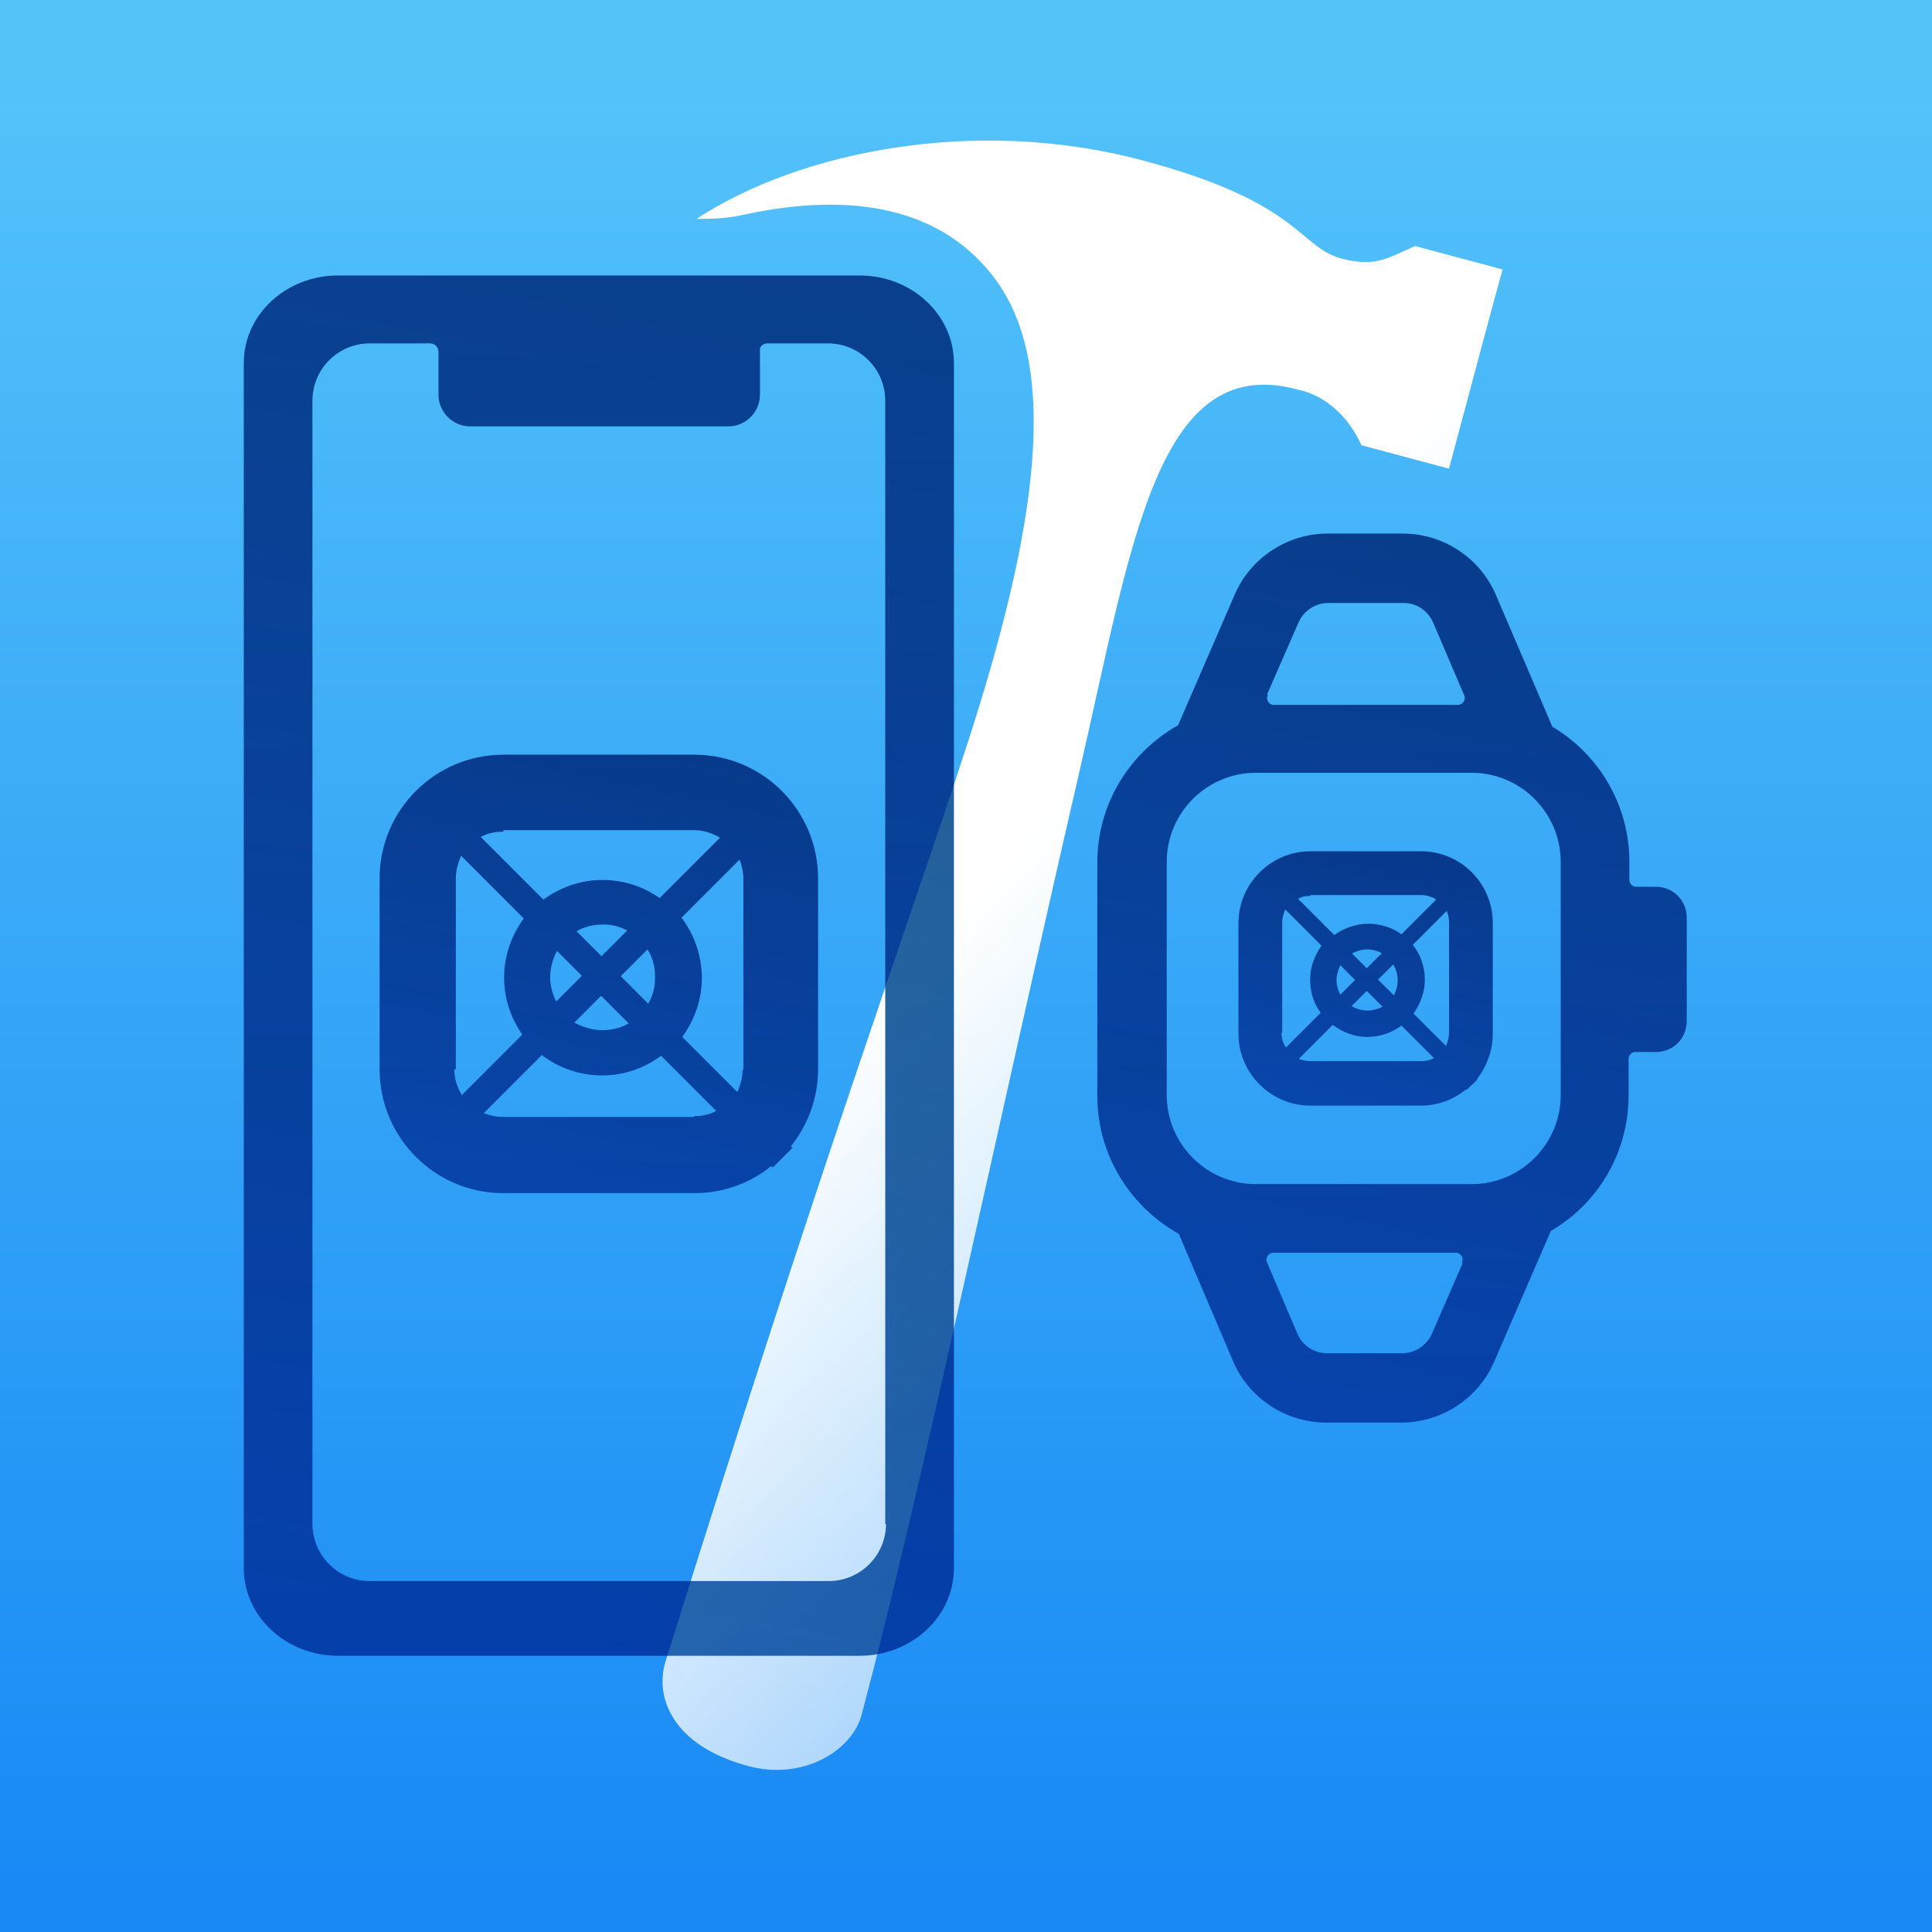
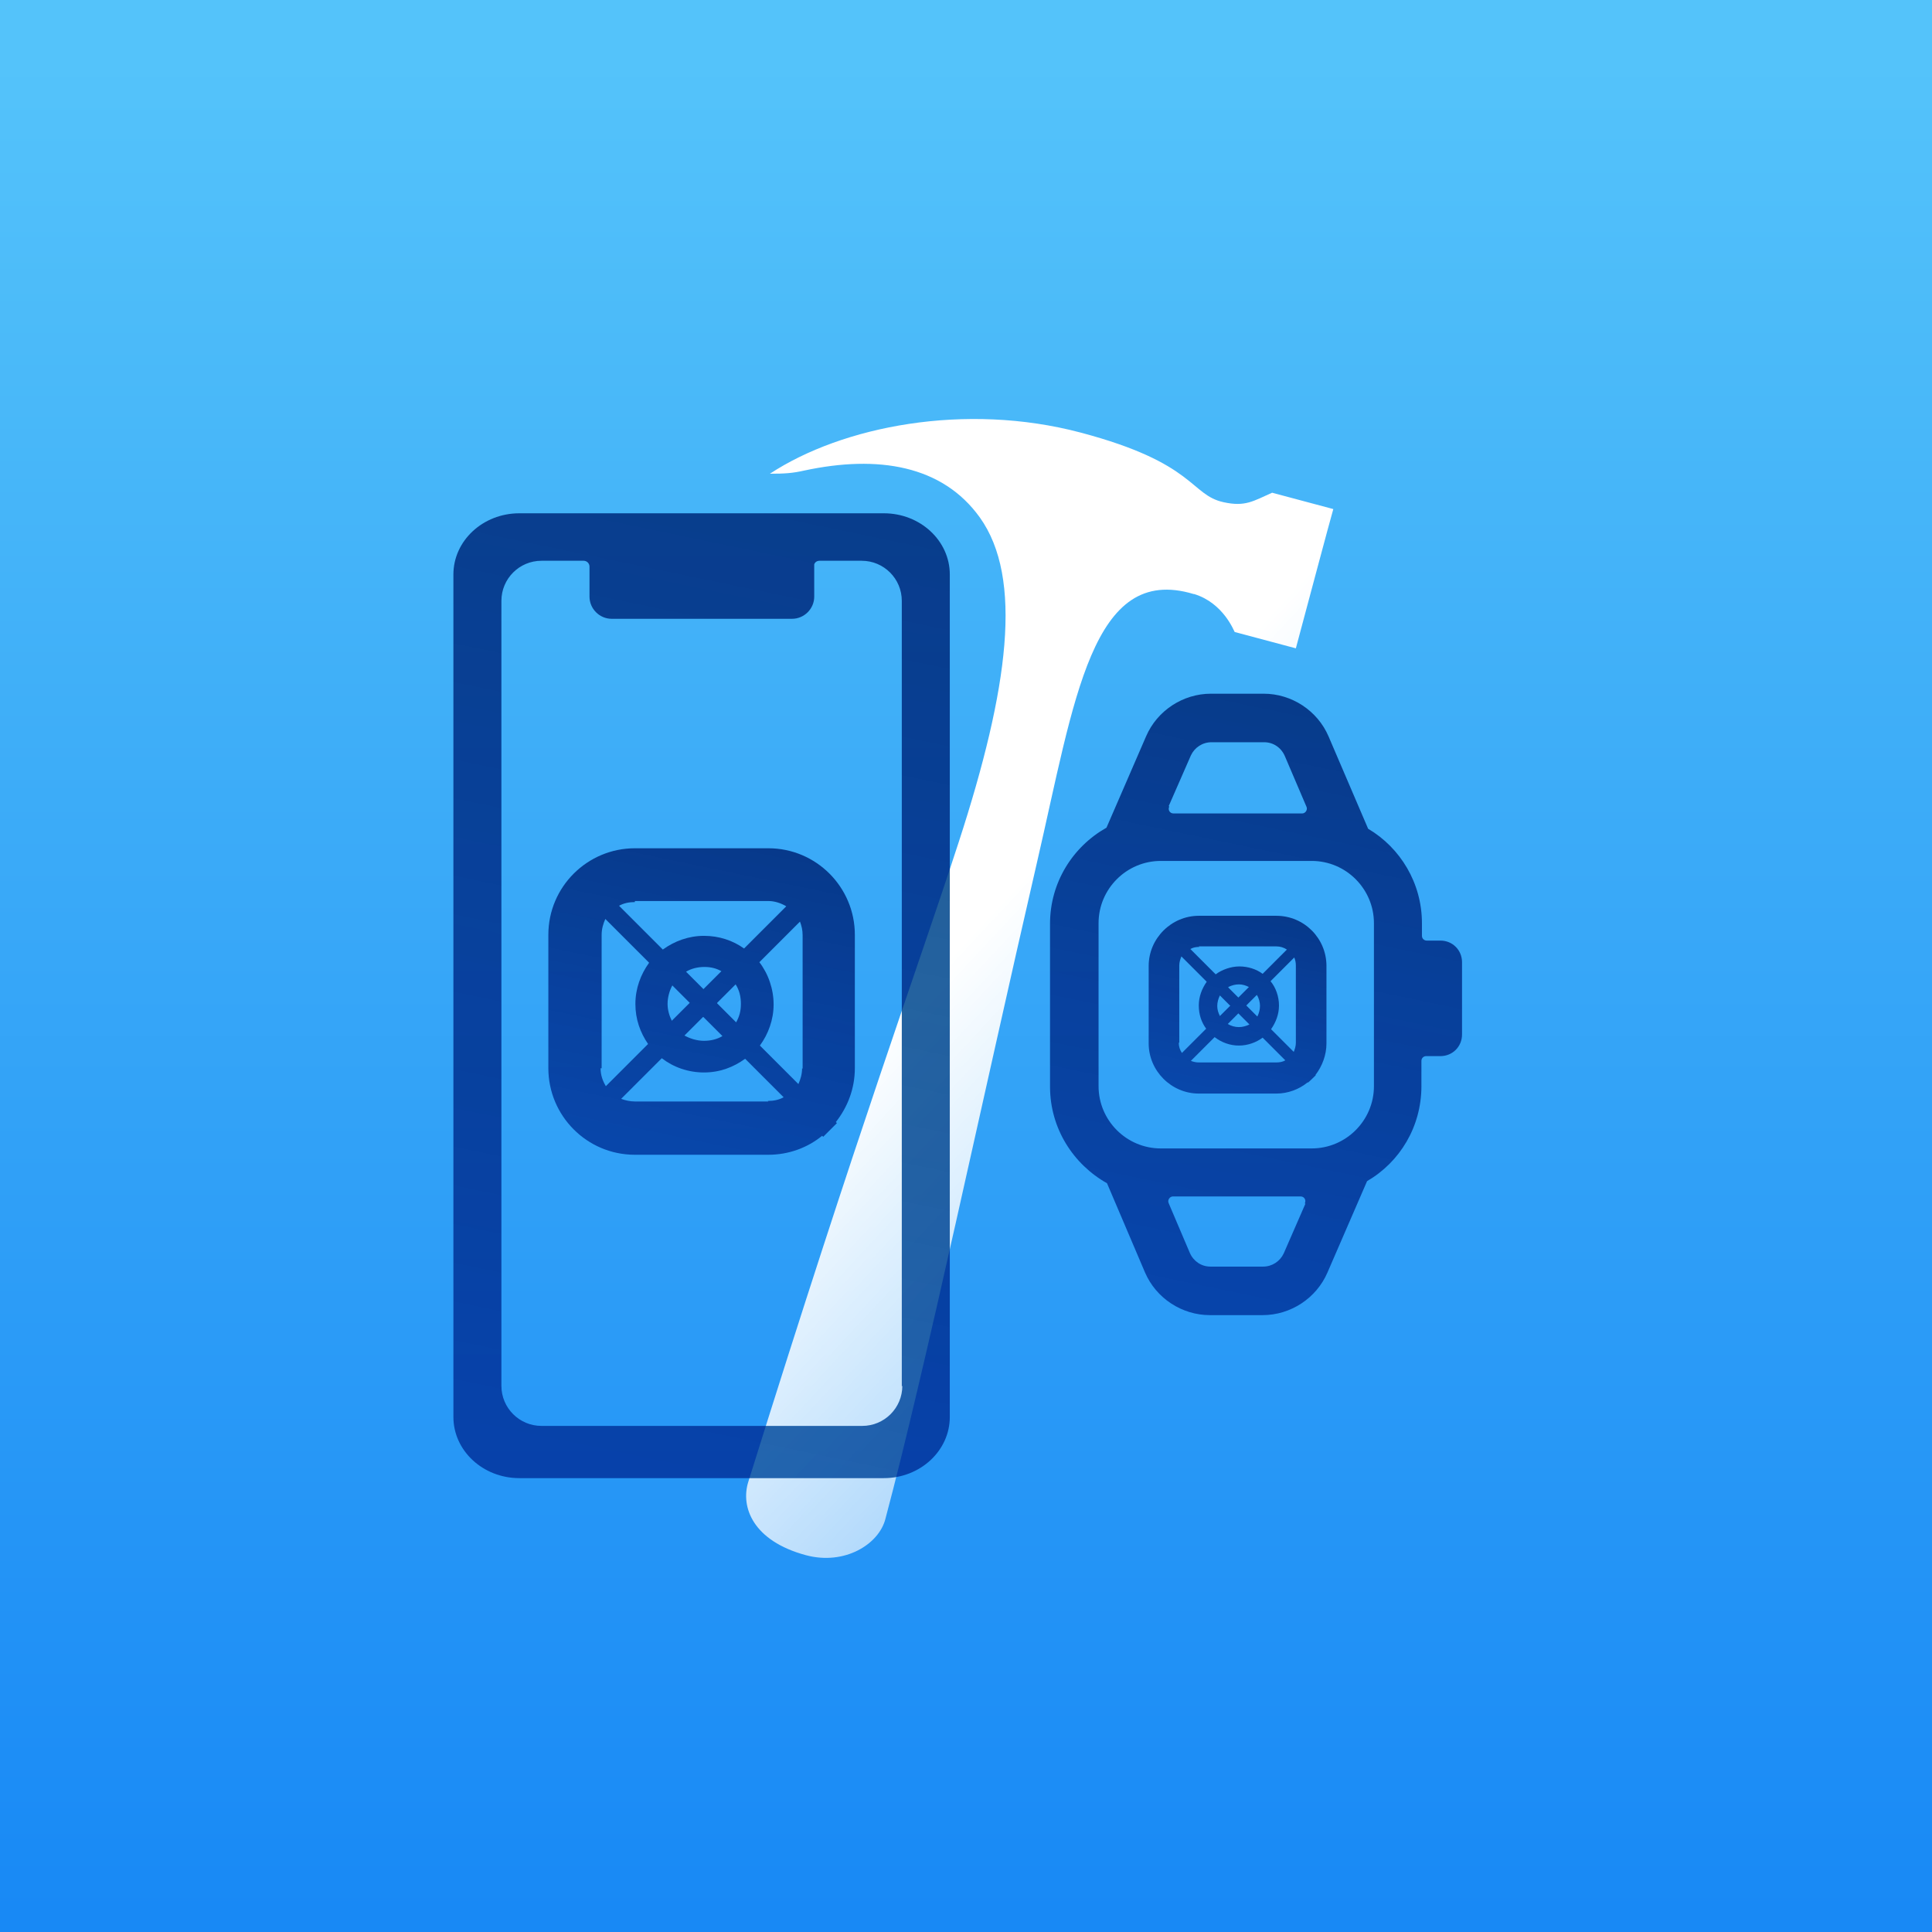
<svg xmlns="http://www.w3.org/2000/svg" xmlns:xlink="http://www.w3.org/1999/xlink" version="1.1" viewBox="0 0 256 256">
  <defs>
    <style>
      .st0 {
        fill: url(#linear-gradient);
      }

      .st1, .st2, .st3, .st4, .st5 {
        isolation: isolate;
      }

      .st2 {
        fill: url(#linear-gradient3);
      }

      .st2, .st3, .st4, .st5 {
        mix-blend-mode: multiply;
      }

      .st3 {
        fill: url(#linear-gradient4);
      }

      .st4 {
        fill: url(#linear-gradient5);
      }

      .st5 {
        fill: url(#linear-gradient2);
      }

      .st6 {
        fill: url(#linear-gradient1);
        fill-rule: evenodd;
      }
    </style>
    <linearGradient id="linear-gradient" x1="-167.8" y1="553.2" x2="-167.8" y2="552.2" gradientTransform="translate(43095 141628.8) scale(256 -256)" gradientUnits="userSpaceOnUse">
      <stop offset="0" stop-color="#54c3fa" />
      <stop offset="1" stop-color="#1586f5" />
    </linearGradient>
    <linearGradient id="linear-gradient1" x1="-166.1" y1="552.9" x2="-165.2" y2="551.9" gradientTransform="translate(-14368.8 121575) rotate(15) scale(104.9 -219)" gradientUnits="userSpaceOnUse">
      <stop offset="0" stop-color="#fff" />
      <stop offset="1" stop-color="#fff" stop-opacity="0" />
    </linearGradient>
    <linearGradient id="linear-gradient2" x1="61.5" y1="214" x2="98.8" y2="34.6" gradientUnits="userSpaceOnUse">
      <stop offset="0" stop-color="#135ea7" stop-opacity=".9" />
      <stop offset="1" stop-color="#1e568f" />
    </linearGradient>
    <linearGradient id="linear-gradient3" x1="172.4" y1="182.5" x2="195.1" y2="73.2" xlink:href="#linear-gradient2" />
    <linearGradient id="linear-gradient4" x1="73.6" y1="156.8" x2="85.6" y2="98.8" xlink:href="#linear-gradient2" />
    <linearGradient id="linear-gradient5" x1="177.6" y1="145.7" x2="184.6" y2="112.1" xlink:href="#linear-gradient2" />
  </defs>
  <g class="st1">
    <g id="Layer_1">
      <rect class="st0" y="0" width="256" height="256" />
-       <path class="st6" d="M172.7,51.8c5.6,1.7,7.6,7.1,7.7,7.2l11.6,3.1c2.2-8.2,6.4-24,7.1-26.4l-11.6-3.1c-3.6,1.6-5.1,2.7-9.2,1.8-6.4-1.4-5.2-7.4-27.1-13.2s-45.2-1.2-58.9,7.8c2.8,0,4.3-.1,6.5-.6,14-3,26.2-1,33.3,8.9,8.2,11.5,5.5,32.3-4,61.5-8.3,25.5-18.5,52.8-39.9,121.3-1.5,4.8.9,11.2,10.9,13.9,7.4,2,13.9-2.1,15.1-6.9,7.6-28.5,18.4-79.7,28.7-124.3,7.2-31.1,10.4-56.8,29.7-51Z" />
-       <g>
-         <path class="st5" d="M113.9,36.5H44.8c-6.9,0-12.5,5.2-12.5,11.6v159.7c0,6.4,5.6,11.6,12.5,11.6h69.1c6.9,0,12.5-5.2,12.5-11.6V48.1c0-6.4-5.6-11.6-12.5-11.6ZM117.4,201.9c0,4.2-3.4,7.6-7.6,7.6h-60.8c-4.2,0-7.6-3.4-7.6-7.6V53.1c0-4.2,3.4-7.6,7.6-7.6h8c.6,0,1.1.5,1.1,1.1v5.7c0,2.3,1.9,4.2,4.2,4.2h34.2c2.3,0,4.2-1.9,4.2-4.2v-6.1c.1-.4.5-.7,1-.7h8c4.2,0,7.6,3.4,7.6,7.6v148.9Z" />
-         <path class="st2" d="M219.5,117.5h-2.7c-.5,0-.9-.4-.9-.9v-2.4c0-7.6-4.1-14.3-10.2-17.9l-7.5-17.5c-2.1-4.9-7-8.1-12.3-8.1h-10c-5.3,0-10.2,3.2-12.3,8.1l-7.5,17.3c-6.4,3.6-10.7,10.4-10.7,18.2v30.9c0,7.9,4.4,14.7,10.8,18.3l7.2,16.9c2.1,4.9,7,8.1,12.3,8.1h10c5.3,0,10.2-3.2,12.3-8.1l7.5-17.3c6.2-3.6,10.3-10.3,10.3-18v-4.8c0-.5.4-.9.9-.9h2.7c2.3,0,4.1-1.8,4.1-4.1v-13.7c0-2.3-1.8-4.1-4.1-4.1ZM167.9,92l4.2-9.6c.7-1.5,2.2-2.5,3.9-2.5h10c1.7,0,3.2,1,3.9,2.6l4.1,9.6c.3.6-.2,1.3-.8,1.3h-24.4c-.7,0-1.1-.7-.8-1.3ZM193.8,167.4l-4.1,9.4c-.7,1.5-2.2,2.5-3.9,2.5h-10c-1.7,0-3.2-1-3.9-2.6l-4-9.4c-.3-.6.2-1.3.8-1.3h24.2c.7,0,1.1.7.8,1.3ZM206.8,145.1c0,6.5-5.3,11.8-11.8,11.8h-28.6c-6.5,0-11.8-5.3-11.8-11.8v-30.9c0-6.5,5.3-11.8,11.8-11.8h28.6c6.5,0,11.8,5.3,11.8,11.8v30.9Z" />
-         <path class="st3" d="M92,100h-25.3c-9,0-16.4,7.3-16.4,16.4v25.3c0,9,7.3,16.4,16.4,16.4h25.3c3.8,0,7.4-1.3,10.2-3.6l.2.2,2.6-2.6-.2-.2c2.2-2.8,3.6-6.3,3.6-10.2v-25.3c0-9-7.3-16.4-16.4-16.4ZM66.7,110h25.3c1.2,0,2.4.4,3.4,1l-8,8c-2.1-1.5-4.7-2.4-7.6-2.4s-5.6,1-7.8,2.6l-8.3-8.3c.9-.5,1.9-.7,3-.7ZM77.1,129.3l-3.4,3.4c-.5-1-.8-2.1-.8-3.2s.3-2.4.9-3.5l3.3,3.3ZM76.4,123.4c1-.6,2.2-.9,3.5-.9s2.3.3,3.2.8l-3.4,3.4-3.3-3.3ZM79.7,132l3.6,3.6c-1,.6-2.2.9-3.5.9s-2.6-.4-3.7-1l3.5-3.5ZM82.3,129.3l3.5-3.5c.7,1.1,1,2.3,1,3.7s-.3,2.4-.9,3.5l-3.6-3.6ZM60.4,141.7v-25.3c0-1.1.3-2.1.7-3l8.3,8.3c-1.6,2.2-2.6,4.9-2.6,7.8s.9,5.4,2.4,7.6l-8,8c-.6-1-1-2.1-1-3.4ZM92,148h-25.3c-.9,0-1.8-.2-2.6-.5l7.7-7.7c2.2,1.7,5,2.7,8,2.7s5.6-1,7.8-2.6l7.3,7.3c-.9.5-1.9.7-3,.7ZM98.4,141.7c0,1.1-.3,2.1-.7,3l-7.3-7.3c1.6-2.2,2.6-4.9,2.6-7.8s-1-5.8-2.7-8l7.7-7.7c.3.8.5,1.6.5,2.6v25.3Z" />
-         <path class="st4" d="M188.3,112.8h-14.7c-5.2,0-9.5,4.3-9.5,9.5v14.7c0,5.2,4.3,9.5,9.5,9.5h14.7c2.2,0,4.3-.8,5.9-2.1h.1c0,.1,1.5-1.4,1.5-1.4h-.1c1.3-1.7,2.1-3.8,2.1-6v-14.7c0-5.2-4.2-9.5-9.5-9.5ZM173.6,118.6h14.7c.7,0,1.4.2,2,.6l-4.6,4.6c-1.2-.9-2.8-1.4-4.4-1.4s-3.3.6-4.5,1.5l-4.8-4.8c.5-.3,1.1-.4,1.7-.4ZM179.6,129.8l-2,2c-.3-.6-.5-1.2-.5-1.9s.2-1.4.5-2l1.9,1.9ZM179.2,126.3c.6-.3,1.3-.5,2-.5s1.3.2,1.9.5l-2,2-1.9-1.9ZM181.1,131.3l2.1,2.1c-.6.3-1.3.5-2,.5s-1.5-.2-2.1-.6l2-2ZM182.6,129.8l2-2c.4.6.6,1.4.6,2.1s-.2,1.4-.5,2l-2.1-2.1ZM169.9,136.9v-14.7c0-.6.2-1.2.4-1.7l4.8,4.8c-.9,1.3-1.5,2.8-1.5,4.5s.5,3.2,1.4,4.4l-4.6,4.6c-.4-.6-.6-1.2-.6-2ZM188.3,140.6h-14.7c-.5,0-1-.1-1.5-.3l4.5-4.5c1.3,1,2.9,1.6,4.6,1.6s3.3-.6,4.5-1.5l4.3,4.3c-.5.3-1.1.4-1.7.4ZM192,136.9c0,.6-.2,1.2-.4,1.7l-4.3-4.3c.9-1.3,1.5-2.8,1.5-4.5s-.6-3.4-1.6-4.6l4.5-4.5c.2.5.3,1,.3,1.5v14.7Z" />
+       <g transform="translate(37.5, 42.5) scale(0.699)">
+         <path class="st6" d="M172.7,51.8c5.6,1.7,7.6,7.1,7.7,7.2l11.6,3.1c2.2-8.2,6.4-24,7.1-26.4l-11.6-3.1c-3.6,1.6-5.1,2.7-9.2,1.8-6.4-1.4-5.2-7.4-27.1-13.2s-45.2-1.2-58.9,7.8c2.8,0,4.3-.1,6.5-.6,14-3,26.2-1,33.3,8.9,8.2,11.5,5.5,32.3-4,61.5-8.3,25.5-18.5,52.8-39.9,121.3-1.5,4.8.9,11.2,10.9,13.9,7.4,2,13.9-2.1,15.1-6.9,7.6-28.5,18.4-79.7,28.7-124.3,7.2-31.1,10.4-56.8,29.7-51Z" />
+         <g>
+           <path class="st5" d="M113.9,36.5H44.8c-6.9,0-12.5,5.2-12.5,11.6v159.7c0,6.4,5.6,11.6,12.5,11.6h69.1c6.9,0,12.5-5.2,12.5-11.6V48.1c0-6.4-5.6-11.6-12.5-11.6ZM117.4,201.9c0,4.2-3.4,7.6-7.6,7.6h-60.8c-4.2,0-7.6-3.4-7.6-7.6V53.1c0-4.2,3.4-7.6,7.6-7.6h8c.6,0,1.1.5,1.1,1.1v5.7c0,2.3,1.9,4.2,4.2,4.2h34.2c2.3,0,4.2-1.9,4.2-4.2v-6.1c.1-.4.5-.7,1-.7h8c4.2,0,7.6,3.4,7.6,7.6v148.9Z" />
+           <path class="st2" d="M219.5,117.5h-2.7c-.5,0-.9-.4-.9-.9v-2.4c0-7.6-4.1-14.3-10.2-17.9l-7.5-17.5c-2.1-4.9-7-8.1-12.3-8.1h-10c-5.3,0-10.2,3.2-12.3,8.1l-7.5,17.3c-6.4,3.6-10.7,10.4-10.7,18.2v30.9c0,7.9,4.4,14.7,10.8,18.3l7.2,16.9c2.1,4.9,7,8.1,12.3,8.1h10c5.3,0,10.2-3.2,12.3-8.1l7.5-17.3c6.2-3.6,10.3-10.3,10.3-18v-4.8c0-.5.4-.9.9-.9h2.7c2.3,0,4.1-1.8,4.1-4.1v-13.7c0-2.3-1.8-4.1-4.1-4.1ZM167.9,92l4.2-9.6c.7-1.5,2.2-2.5,3.9-2.5h10c1.7,0,3.2,1,3.9,2.6l4.1,9.6c.3.6-.2,1.3-.8,1.3h-24.4c-.7,0-1.1-.7-.8-1.3ZM193.8,167.4l-4.1,9.4c-.7,1.5-2.2,2.5-3.9,2.5h-10c-1.7,0-3.2-1-3.9-2.6l-4-9.4c-.3-.6.2-1.3.8-1.3h24.2c.7,0,1.1.7.8,1.3ZM206.8,145.1c0,6.5-5.3,11.8-11.8,11.8h-28.6c-6.5,0-11.8-5.3-11.8-11.8v-30.9c0-6.5,5.3-11.8,11.8-11.8h28.6c6.5,0,11.8,5.3,11.8,11.8v30.9Z" />
+           <path class="st3" d="M92,100h-25.3c-9,0-16.4,7.3-16.4,16.4v25.3c0,9,7.3,16.4,16.4,16.4h25.3c3.8,0,7.4-1.3,10.2-3.6l.2.2,2.6-2.6-.2-.2c2.2-2.8,3.6-6.3,3.6-10.2v-25.3c0-9-7.3-16.4-16.4-16.4ZM66.7,110h25.3c1.2,0,2.4.4,3.4,1l-8,8c-2.1-1.5-4.7-2.4-7.6-2.4s-5.6,1-7.8,2.6l-8.3-8.3c.9-.5,1.9-.7,3-.7ZM77.1,129.3l-3.4,3.4c-.5-1-.8-2.1-.8-3.2s.3-2.4.9-3.5l3.3,3.3ZM76.4,123.4c1-.6,2.2-.9,3.5-.9s2.3.3,3.2.8l-3.4,3.4-3.3-3.3ZM79.7,132l3.6,3.6c-1,.6-2.2.9-3.5.9s-2.6-.4-3.7-1l3.5-3.5ZM82.3,129.3l3.5-3.5c.7,1.1,1,2.3,1,3.7s-.3,2.4-.9,3.5l-3.6-3.6ZM60.4,141.7v-25.3c0-1.1.3-2.1.7-3l8.3,8.3c-1.6,2.2-2.6,4.9-2.6,7.8s.9,5.4,2.4,7.6l-8,8c-.6-1-1-2.1-1-3.4ZM92,148h-25.3c-.9,0-1.8-.2-2.6-.5l7.7-7.7c2.2,1.7,5,2.7,8,2.7s5.6-1,7.8-2.6l7.3,7.3c-.9.5-1.9.7-3,.7ZM98.4,141.7c0,1.1-.3,2.1-.7,3l-7.3-7.3c1.6-2.2,2.6-4.9,2.6-7.8s-1-5.8-2.7-8l7.7-7.7c.3.8.5,1.6.5,2.6v25.3Z" />
+           <path class="st4" d="M188.3,112.8h-14.7c-5.2,0-9.5,4.3-9.5,9.5v14.7c0,5.2,4.3,9.5,9.5,9.5h14.7c2.2,0,4.3-.8,5.9-2.1h.1c0,.1,1.5-1.4,1.5-1.4h-.1c1.3-1.7,2.1-3.8,2.1-6v-14.7c0-5.2-4.2-9.5-9.5-9.5ZM173.6,118.6h14.7c.7,0,1.4.2,2,.6l-4.6,4.6c-1.2-.9-2.8-1.4-4.4-1.4s-3.3.6-4.5,1.5l-4.8-4.8c.5-.3,1.1-.4,1.7-.4ZM179.6,129.8l-2,2c-.3-.6-.5-1.2-.5-1.9s.2-1.4.5-2l1.9,1.9ZM179.2,126.3c.6-.3,1.3-.5,2-.5s1.3.2,1.9.5l-2,2-1.9-1.9ZM181.1,131.3l2.1,2.1c-.6.3-1.3.5-2,.5s-1.5-.2-2.1-.6l2-2ZM182.6,129.8l2-2c.4.6.6,1.4.6,2.1s-.2,1.4-.5,2l-2.1-2.1ZM169.9,136.9v-14.7c0-.6.2-1.2.4-1.7l4.8,4.8c-.9,1.3-1.5,2.8-1.5,4.5s.5,3.2,1.4,4.4l-4.6,4.6c-.4-.6-.6-1.2-.6-2ZM188.3,140.6h-14.7c-.5,0-1-.1-1.5-.3l4.5-4.5c1.3,1,2.9,1.6,4.6,1.6s3.3-.6,4.5-1.5l4.3,4.3c-.5.3-1.1.4-1.7.4ZM192,136.9c0,.6-.2,1.2-.4,1.7l-4.3-4.3c.9-1.3,1.5-2.8,1.5-4.5s-.6-3.4-1.6-4.6l4.5-4.5c.2.5.3,1,.3,1.5v14.7Z" />
+         </g>
      </g>
    </g>
  </g>
</svg>
